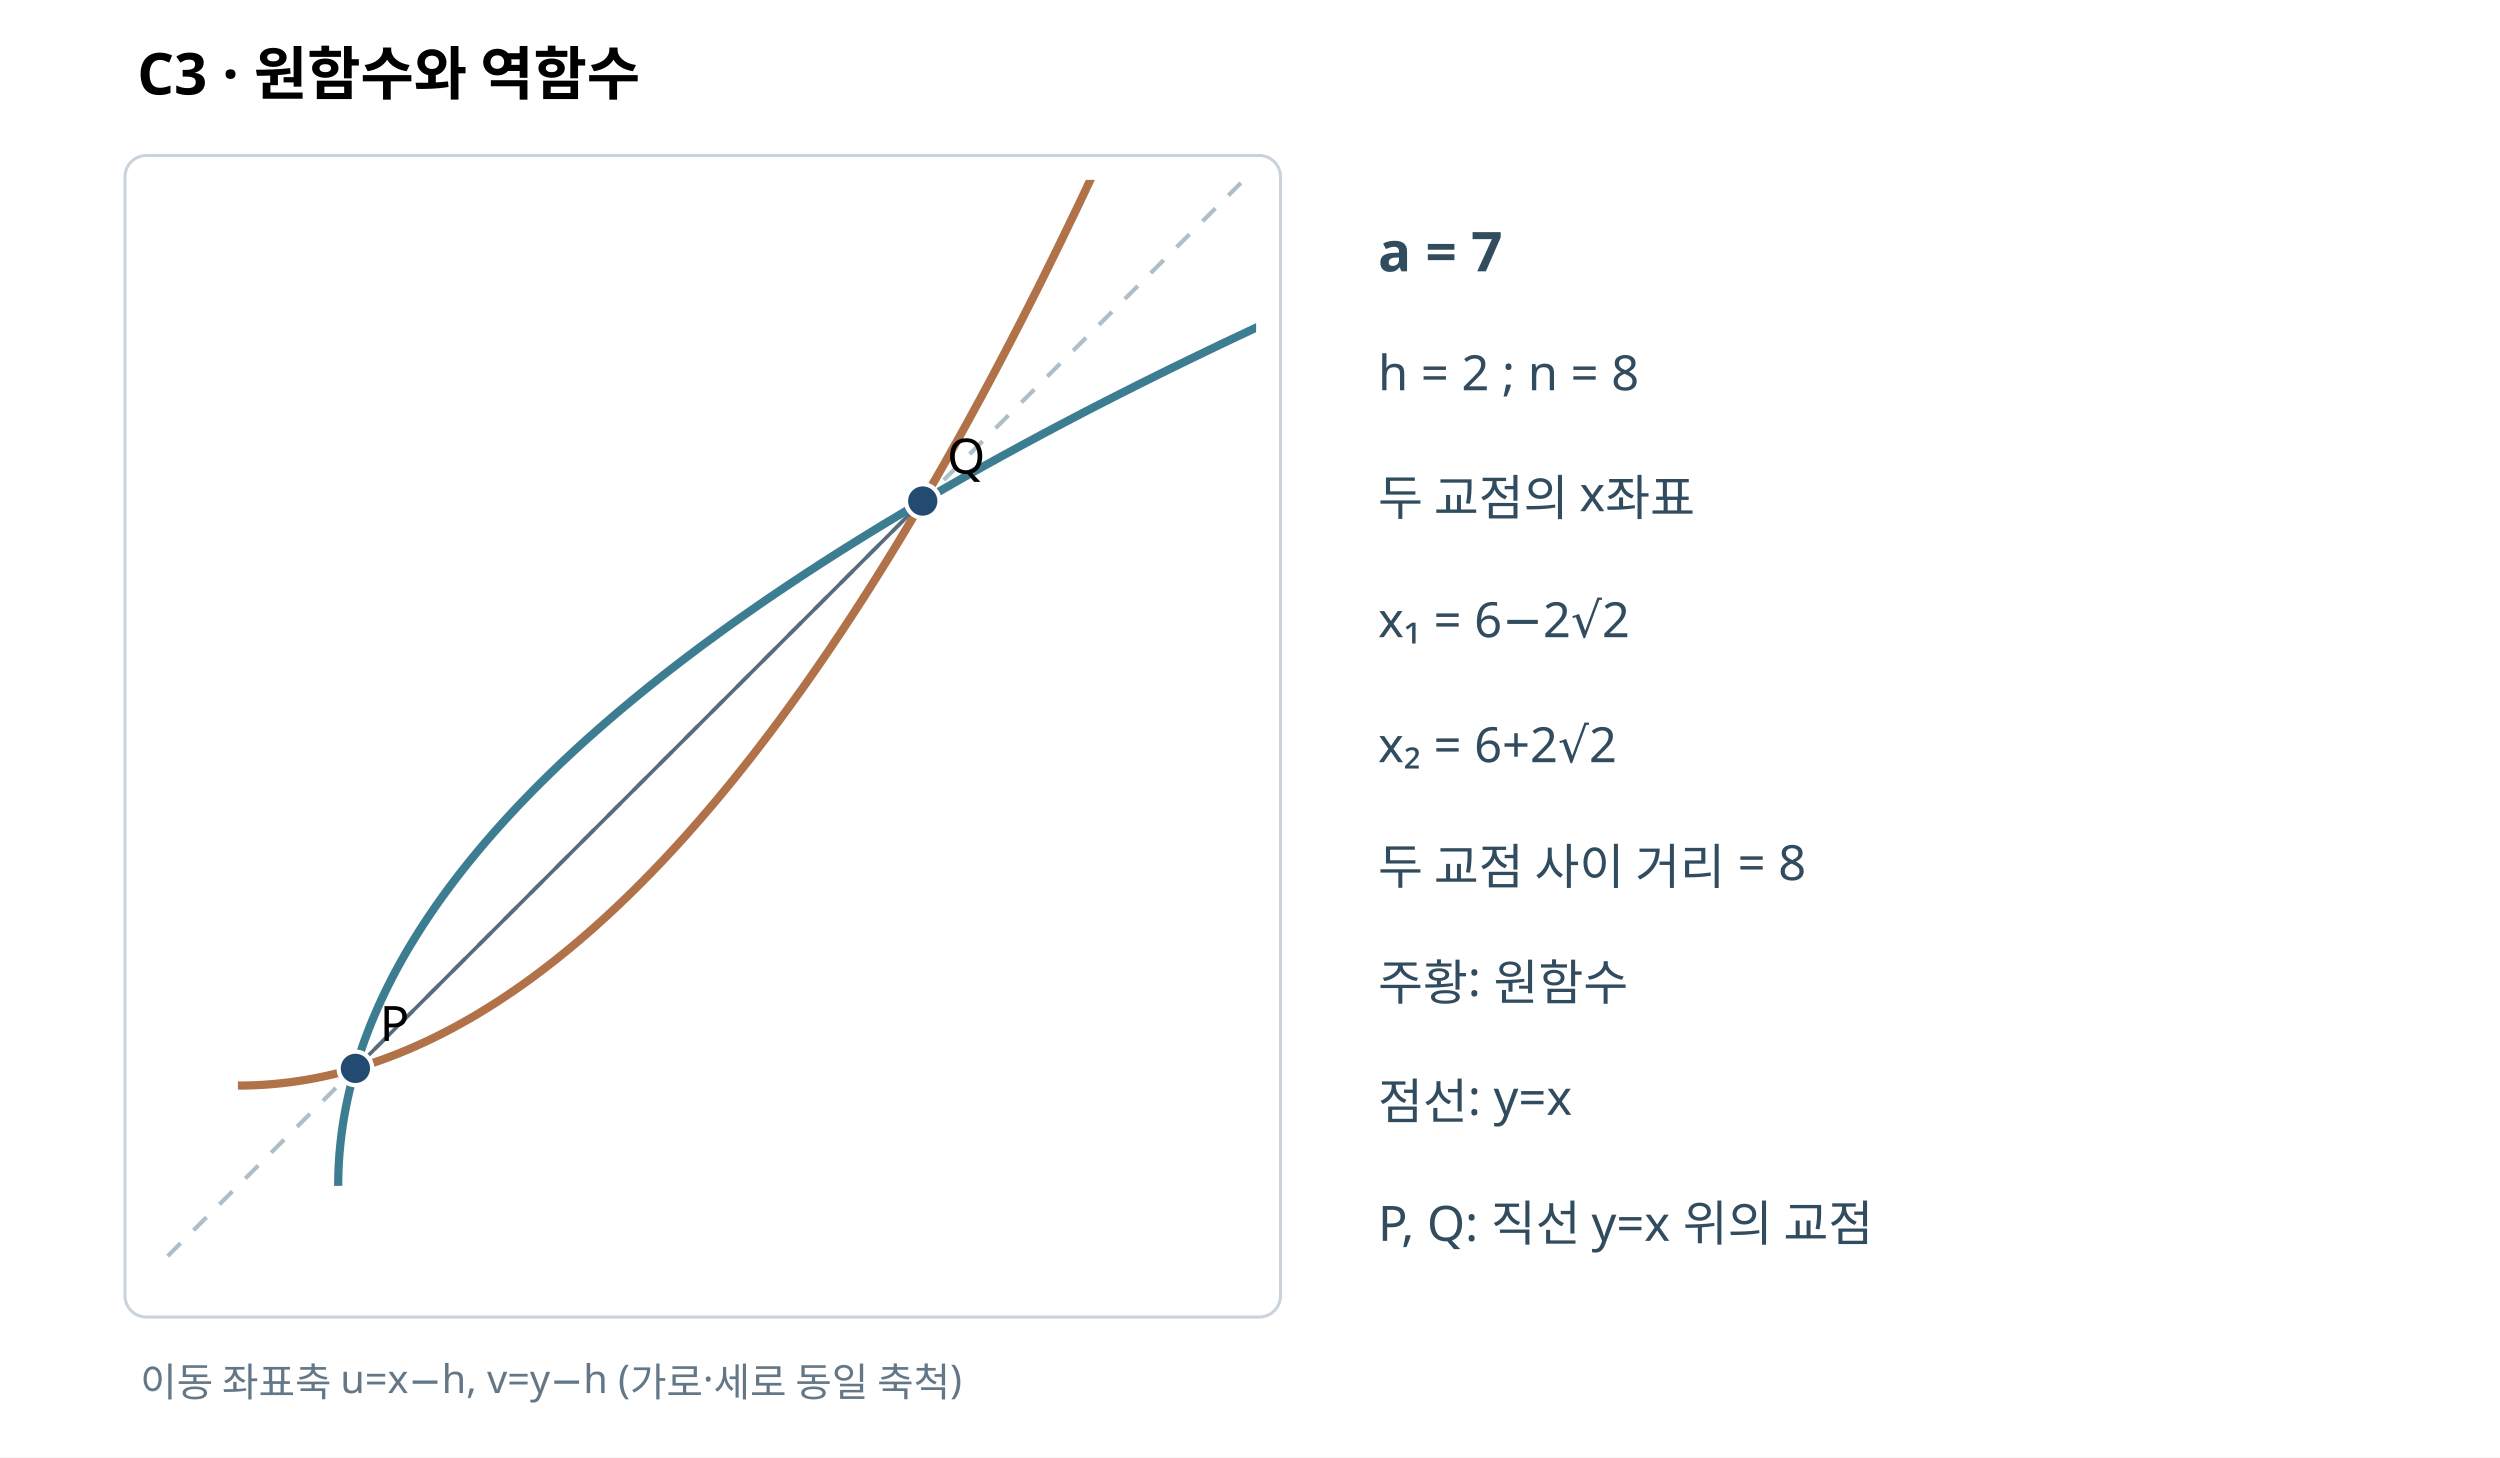
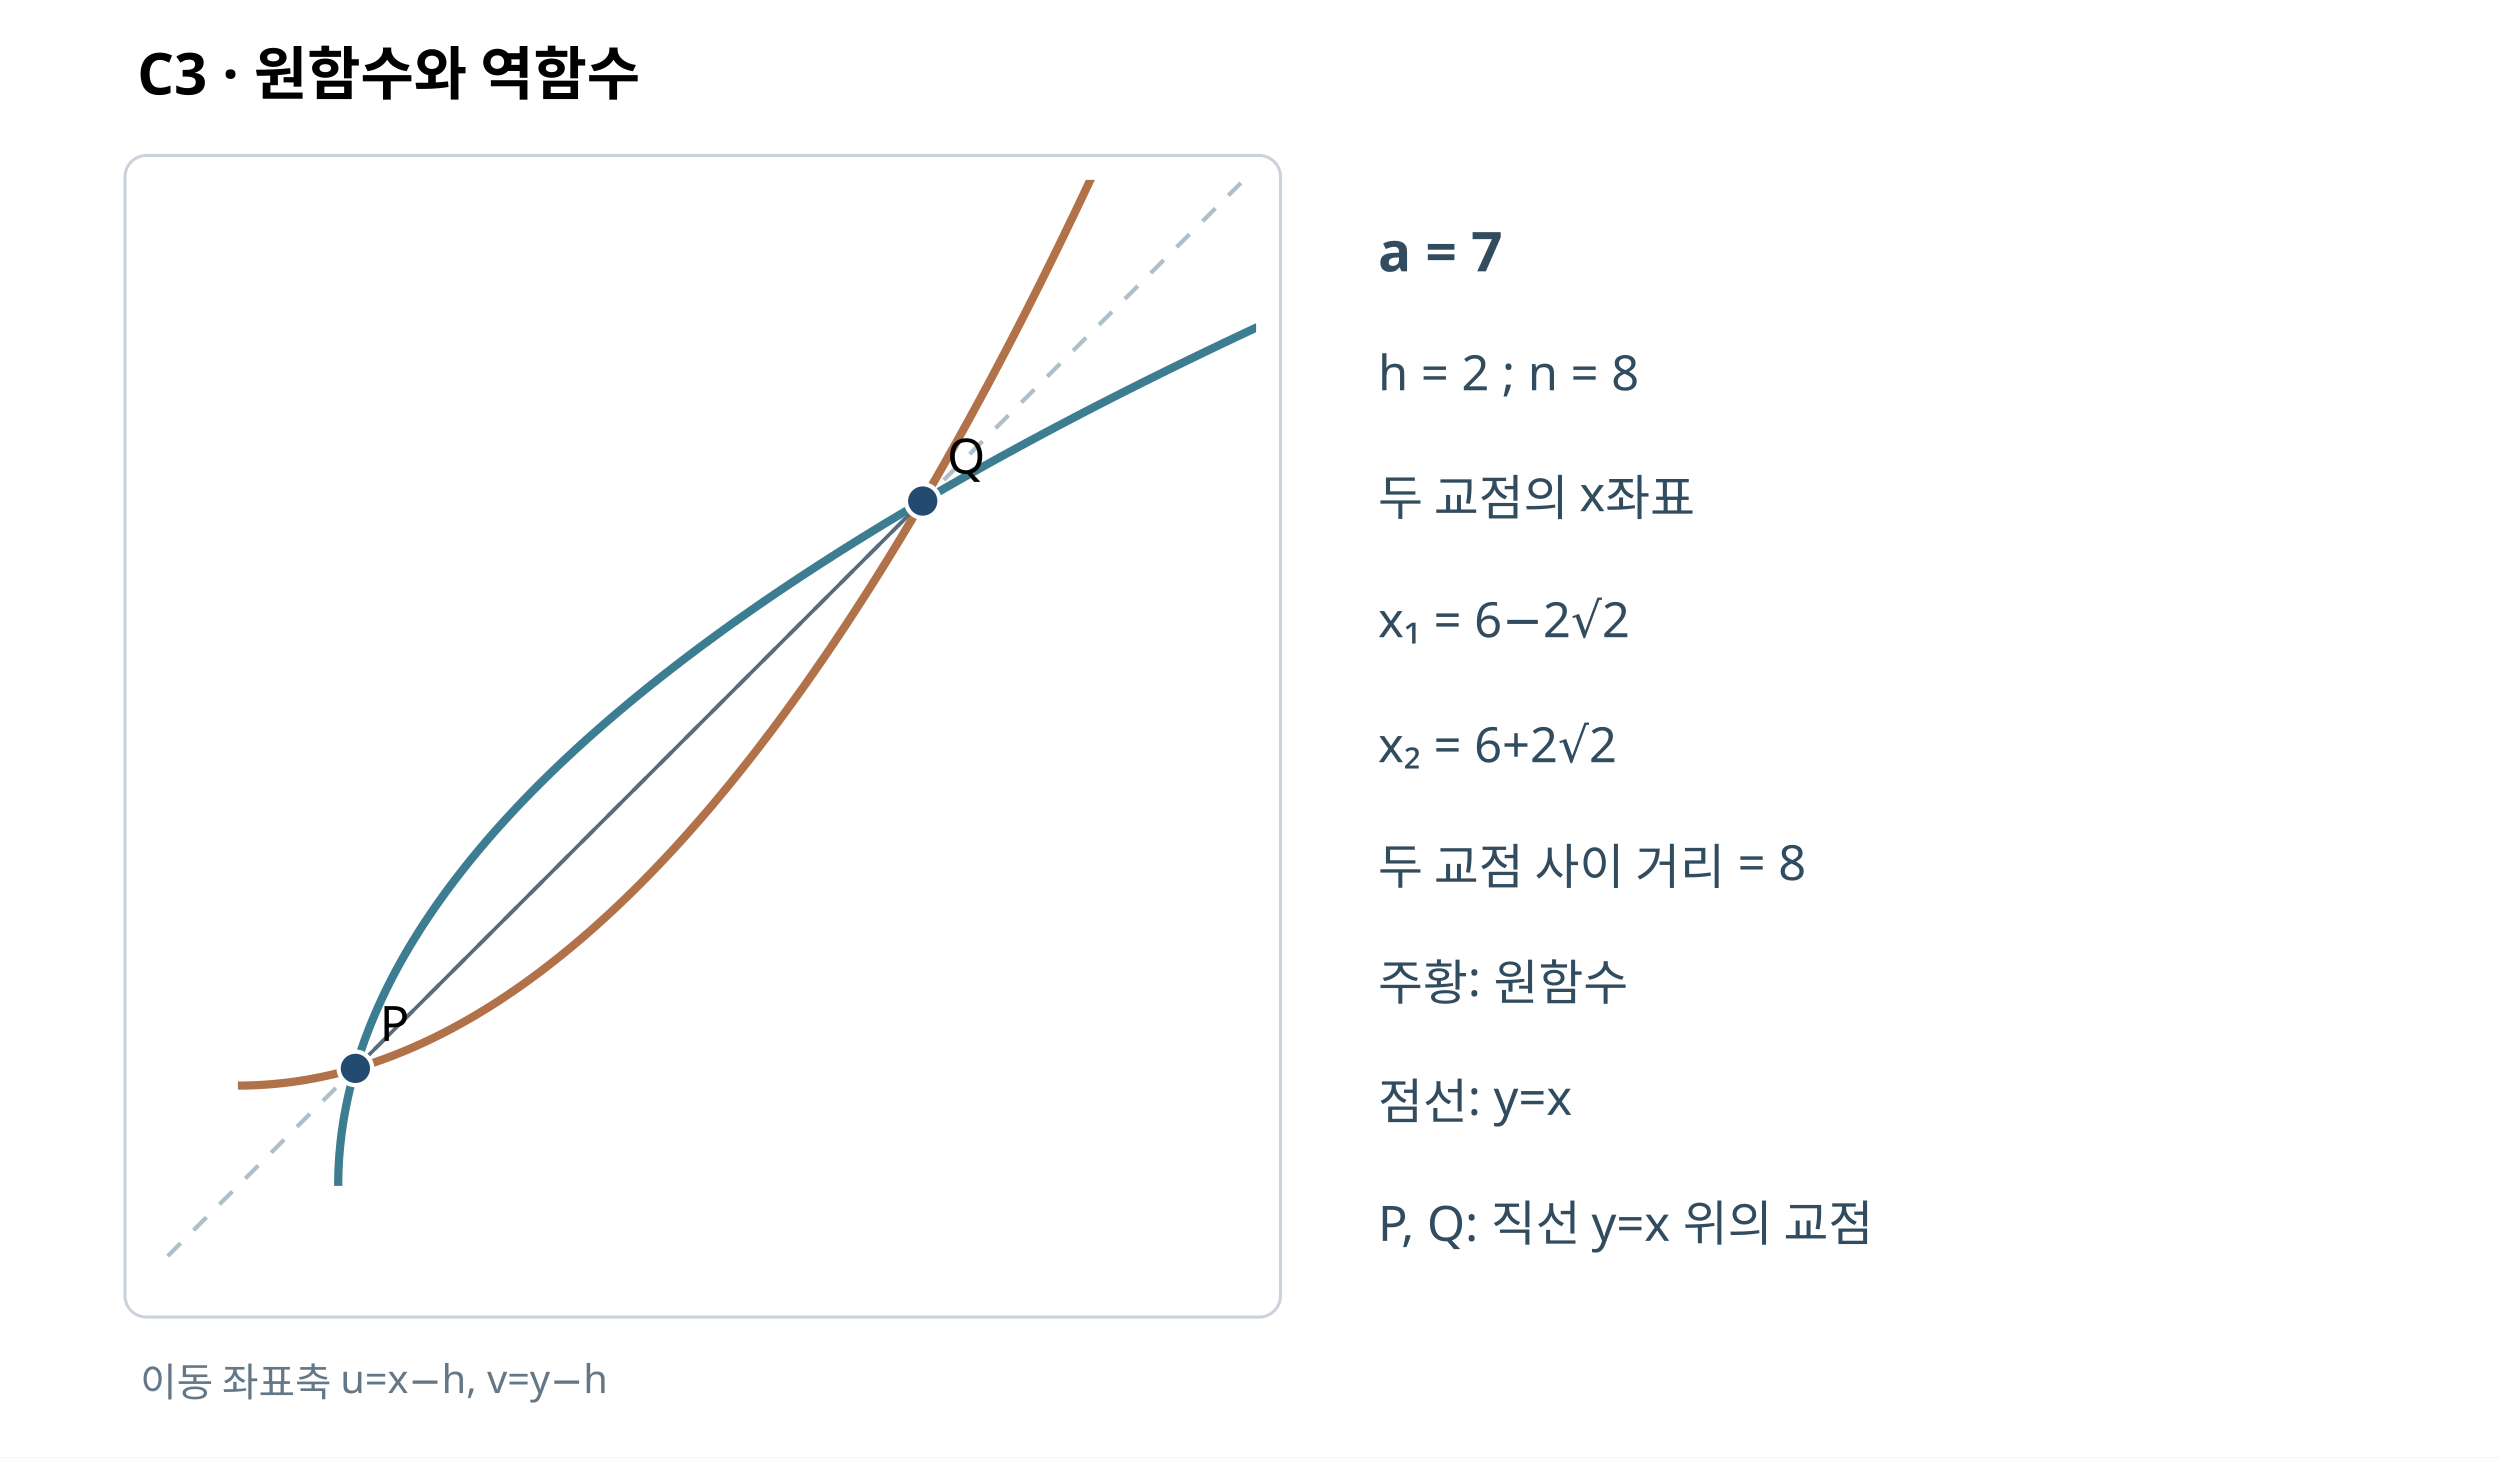
<svg xmlns="http://www.w3.org/2000/svg" width="820" height="478" viewBox="0 0 820 478" role="img">
  <rect width="820" height="478" fill="white" />
  <text x="45" y="31" font-family="sans-serif" font-size="19" font-weight="bold">C3 · 원함수와 역함수</text>
  <rect x="41" y="51" width="379" height="381" fill="white" stroke="#cad2dc" rx="7" />
  <defs>
    <clipPath id="p">
      <rect x="48" y="59" width="364" height="366" />
    </clipPath>
  </defs>
  <g clip-path="url(#p)">
    <line x1="55" y1="412" x2="407" y2="60" stroke="#afbfc9" stroke-width="1.4" stroke-dasharray="6 6" />
    <polyline points="78.03,356.07 79.86,356.06 81.68,356.02 83.51,355.96 85.34,355.87 87.17,355.76 88.99,355.62 90.82,355.45 92.65,355.26 94.48,355.05 96.3,354.81 98.13,354.54 99.96,354.25 101.79,353.93 103.61,353.59 105.44,353.22 107.27,352.83 109.1,352.41 110.93,351.96 112.75,351.49 114.58,351 116.41,350.48 118.24,349.93 120.06,349.36 121.89,348.76 123.72,348.14 125.55,347.5 127.37,346.82 129.2,346.12 131.03,345.4 132.86,344.65 134.68,343.88 136.51,343.08 138.34,342.25 140.17,341.4 141.99,340.53 143.82,339.63 145.65,338.7 147.48,337.75 149.31,336.77 151.13,335.77 152.96,334.74 154.79,333.69 156.62,332.61 158.44,331.5 160.27,330.37 162.1,329.22 163.93,328.04 165.75,326.83 167.58,325.6 169.41,324.35 171.24,323.06 173.06,321.76 174.89,320.42 176.72,319.07 178.55,317.68 180.37,316.27 182.2,314.84 184.03,313.38 185.86,311.89 187.69,310.38 189.51,308.85 191.34,307.29 193.17,305.7 195,304.09 196.82,302.45 198.65,300.79 200.48,299.1 202.31,297.39 204.13,295.65 205.96,293.88 207.79,292.1 209.62,290.28 211.44,288.44 213.27,286.57 215.1,284.68 216.93,282.77 218.75,280.82 220.58,278.86 222.41,276.87 224.24,274.85 226.07,272.8 227.89,270.73 229.72,268.64 231.55,266.52 233.38,264.38 235.2,262.21 237.03,260.01 238.86,257.79 240.69,255.54 242.51,253.27 244.34,250.97 246.17,248.65 248,246.3 249.82,243.93 251.65,241.53 253.48,239.11 255.31,236.66 257.13,234.18 258.96,231.68 260.79,229.16 262.62,226.61 264.45,224.03 266.27,221.43 268.1,218.8 269.93,216.15 271.76,213.47 273.58,210.77 275.41,208.04 277.24,205.28 279.07,202.5 280.89,199.7 282.72,196.87 284.55,194.01 286.38,191.13 288.2,188.23 290.03,185.29 291.86,182.34 293.69,179.35 295.52,176.35 297.34,173.31 299.17,170.25 301,167.17 302.83,164.06 304.65,160.93 306.48,157.77 308.31,154.58 310.14,151.37 311.96,148.13 313.79,144.87 315.62,141.58 317.45,138.27 319.27,134.93 321.1,131.57 322.93,128.18 324.76,124.77 326.58,121.33 328.41,117.86 330.24,114.37 332.07,110.86 333.9,107.32 335.72,103.75 337.55,100.16 339.38,96.54 341.21,92.9 343.03,89.23 344.86,85.54 346.69,81.82 348.52,78.07 350.34,74.3 352.17,70.51 354,66.69 355.83,62.84 357.65,58.97 359.48,55.08 361.31,51.15 363.14,47.21 364.96,43.23 366.79,39.24 368.62,35.21 370.45,31.16 372.28,27.09 374.1,22.99 375.93,18.87 377.76,14.72 379.59,10.54 381.41,6.34 383.24,2.11 385.07,-2.14 386.9,-6.42 388.72,-10.72 390.55,-15.05 392.38,-19.4 394.21,-23.78 396.03,-28.18 397.86,-32.61 399.69,-37.07 401.52,-41.55 403.34,-46.05 405.17,-50.58 407,-55.14" fill="none" stroke="#b17249" stroke-width="2.7" />
    <polyline points="110.93,388.97 110.94,387.14 110.98,385.32 111.04,383.49 111.13,381.66 111.24,379.83 111.38,378.01 111.55,376.18 111.74,374.35 111.95,372.52 112.19,370.7 112.46,368.87 112.75,367.04 113.07,365.21 113.41,363.39 113.78,361.56 114.17,359.73 114.59,357.9 115.04,356.07 115.51,354.25 116,352.42 116.52,350.59 117.07,348.76 117.64,346.94 118.24,345.11 118.86,343.28 119.5,341.45 120.18,339.63 120.88,337.8 121.6,335.97 122.35,334.14 123.12,332.32 123.92,330.49 124.75,328.66 125.6,326.83 126.47,325.01 127.37,323.18 128.3,321.35 129.25,319.52 130.23,317.69 131.23,315.87 132.26,314.04 133.31,312.21 134.39,310.38 135.5,308.56 136.63,306.73 137.78,304.9 138.96,303.07 140.17,301.25 141.4,299.42 142.65,297.59 143.94,295.76 145.24,293.94 146.58,292.11 147.93,290.28 149.32,288.45 150.73,286.63 152.16,284.8 153.62,282.97 155.11,281.14 156.62,279.31 158.15,277.49 159.71,275.66 161.3,273.83 162.91,272 164.55,270.18 166.21,268.35 167.9,266.52 169.61,264.69 171.35,262.87 173.12,261.04 174.9,259.21 176.72,257.38 178.56,255.56 180.43,253.73 182.32,251.9 184.23,250.07 186.18,248.25 188.14,246.42 190.13,244.59 192.15,242.76 194.2,240.93 196.27,239.11 198.36,237.28 200.48,235.45 202.62,233.62 204.79,231.8 206.99,229.97 209.21,228.14 211.46,226.31 213.73,224.49 216.03,222.66 218.35,220.83 220.7,219 223.07,217.18 225.47,215.35 227.89,213.52 230.34,211.69 232.82,209.87 235.32,208.04 237.84,206.21 240.39,204.38 242.97,202.55 245.57,200.73 248.2,198.9 250.85,197.07 253.53,195.24 256.23,193.42 258.96,191.59 261.72,189.76 264.5,187.93 267.3,186.11 270.13,184.28 272.99,182.45 275.87,180.62 278.77,178.8 281.71,176.97 284.66,175.14 287.65,173.31 290.65,171.48 293.69,169.66 296.75,167.83 299.83,166 302.94,164.17 306.07,162.35 309.23,160.52 312.42,158.69 315.63,156.86 318.87,155.04 322.13,153.21 325.42,151.38 328.73,149.55 332.07,147.73 335.43,145.9 338.82,144.07 342.23,142.24 345.67,140.42 349.14,138.59 352.63,136.76 356.14,134.93 359.68,133.1 363.25,131.28 366.84,129.45 370.46,127.62 374.1,125.79 377.77,123.97 381.46,122.14 385.18,120.31 388.93,118.48 392.7,116.66 396.49,114.83 400.31,113 404.16,111.17 408.03,109.35 411.92,107.52 415.85,105.69 419.79,103.86 423.77,102.04 427.76,100.21 431.79,98.38 435.84,96.55 439.91,94.72 444.01,92.9 448.13,91.07 452.28,89.24 456.46,87.41 460.66,85.59 464.89,83.76 469.14,81.93 473.42,80.1 477.72,78.28 482.05,76.45 486.4,74.62 490.78,72.79 495.18,70.97 499.61,69.14 504.07,67.31 508.55,65.48 513.05,63.66 517.58,61.83 522.14,60" fill="none" stroke="#3d7d91" stroke-width="2.7" />
    <line x1="116.57" y1="350.43" x2="302.66" y2="164.34" stroke="#576b7d" stroke-width="1.2" />
    <circle cx="116.57" cy="350.43" r="5.5" stroke="#fff" stroke-width="1.4" fill="#234b71" />
    <text x="124.57" y="341.43" font-size="16" font-family="sans-serif">P</text>
    <circle cx="302.66" cy="164.34" r="5.5" stroke="#fff" stroke-width="1.4" fill="#234b71" />
    <text x="310.66" y="155.34" font-size="16" font-family="sans-serif">Q</text>
  </g>
  <g font-family="sans-serif" fill="#324c5f">
    <text x="452" y="89" font-size="18" font-weight="bold">a = 7</text>
    <text x="452" y="128" font-size="16">h = 2 ; n = 8</text>
    <text x="452" y="169" font-size="16">두 교점의 x좌표</text>
    <text x="452" y="209" font-size="16">x₁ = 6−2√2</text>
    <text x="452" y="250" font-size="16">x₂ = 6+2√2</text>
    <text x="452" y="290" font-size="16">두 교점 사이 거리 = 8</text>
    <text x="452" y="328" font-size="16">주황: 원함수</text>
    <text x="452" y="367" font-size="16">점선: y=x</text>
    <text x="452" y="407" font-size="16">P, Q: 직선 y=x 위의 교점</text>
  </g>
-   <text x="46" y="458" font-family="sans-serif" font-size="13" fill="#637787">이동 좌표축 u=x−h, v=y−h (가로·세로 동일 축척)</text>
+   <text x="46" y="458" font-family="sans-serif" font-size="13" fill="#637787">이동 좌표축 u=x−h, v=y−h</text>
</svg>
